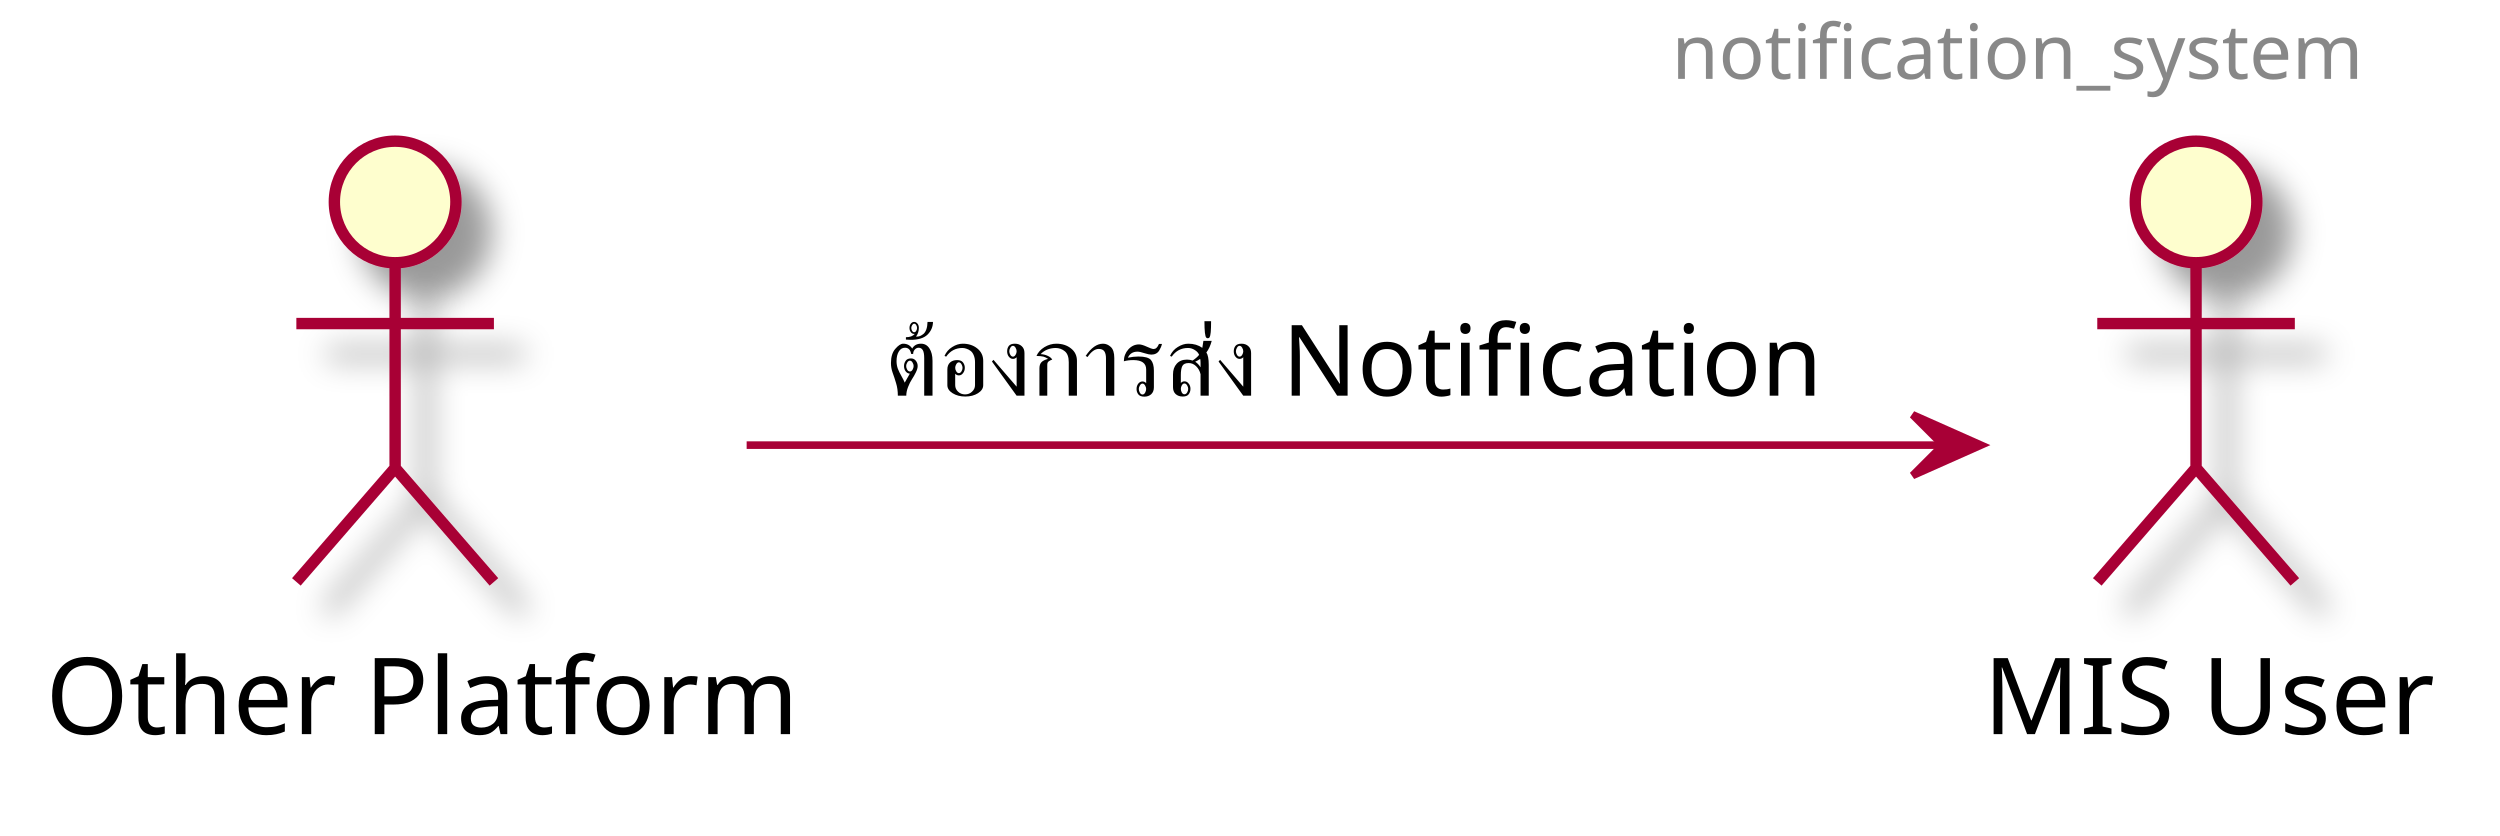
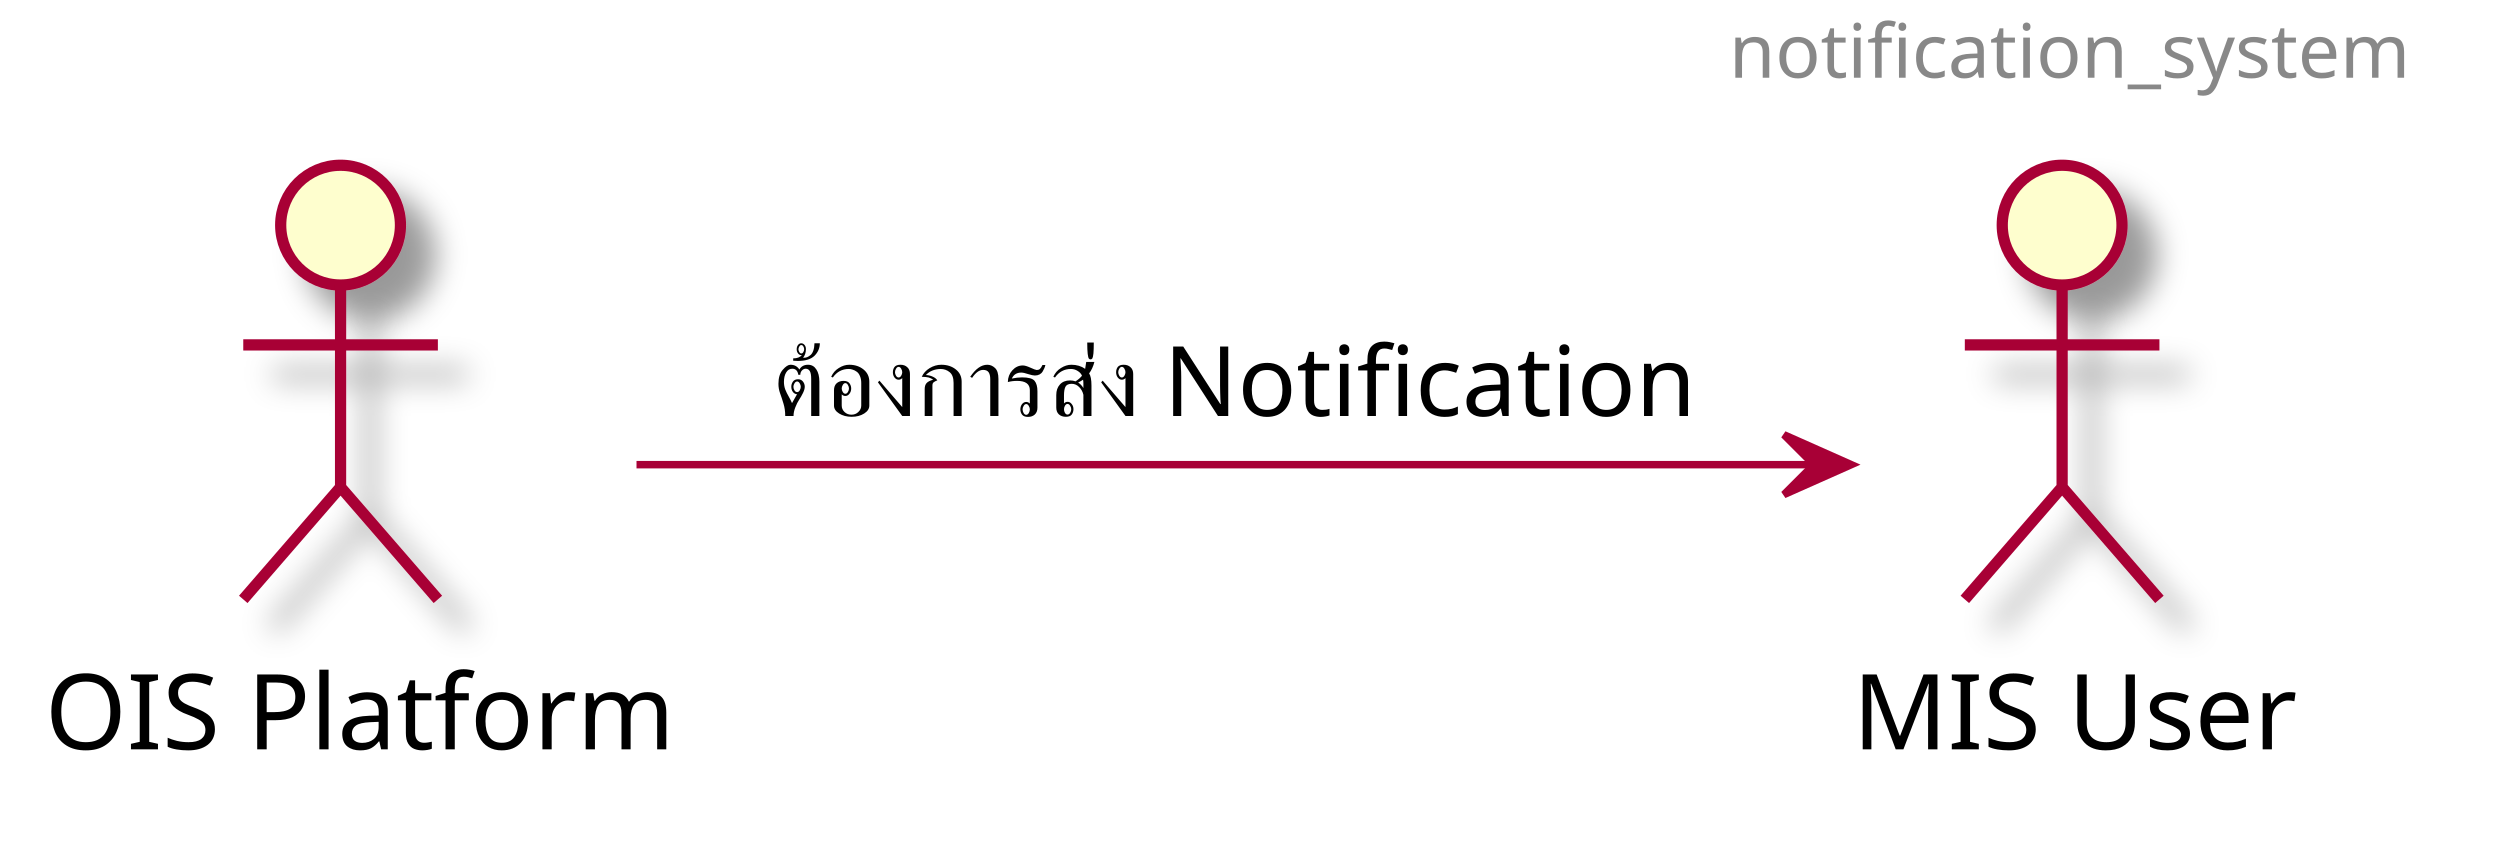
- <svg xmlns="http://www.w3.org/2000/svg" contentScriptType="application/ecmascript" contentStyleType="text/css" height="110px" preserveAspectRatio="none" style="width:329px;height:110px;" version="1.1" viewBox="0 0 329 110" width="329px" zoomAndPan="magnify">
+ <svg xmlns="http://www.w3.org/2000/svg" contentScriptType="application/ecmascript" contentStyleType="text/css" height="113px" preserveAspectRatio="none" style="width:334px;height:113px;" version="1.1" viewBox="0 0 334 113" width="334px" zoomAndPan="magnify">
  <defs>
-     <filter height="300%" id="fad8uxv1skrpn" width="300%" x="-1" y="-1">
+     <filter height="300%" id="f1p1ngq96rv3jg" width="300%" x="-1" y="-1">
      <feGaussianBlur result="blurOut" stdDeviation="2.0" />
      <feColorMatrix in="blurOut" result="blurOut2" type="matrix" values="0 0 0 0 0 0 0 0 0 0 0 0 0 0 0 0 0 0 .4 0" />
      <feOffset dx="4.0" dy="4.0" in="blurOut2" result="blurOut3" />
      <feBlend in="SourceGraphic" in2="blurOut3" mode="normal" />
    </filter>
  </defs>
  <g>
-     <text fill="#888888" font-family="sans-serif" font-size="10" lengthAdjust="spacingAndGlyphs" textLength="91" x="220" y="10.381">notification_system</text>
-     <ellipse cx="52" cy="26.578" fill="#FEFECE" filter="url(#fad8uxv1skrpn)" rx="8" ry="8" style="stroke: #A80036; stroke-width: 1.5;" />
-     <path d="M52,34.578 L52,61.578 M39,42.578 L65,42.578 M52,61.578 L39,76.578 M52,61.578 L65,76.578 " fill="none" filter="url(#fad8uxv1skrpn)" style="stroke: #A80036; stroke-width: 1.5;" />
-     <text fill="#000000" font-family="sans-serif" font-size="14" lengthAdjust="spacingAndGlyphs" textLength="92" x="6" y="96.611">Other Platform</text>
-     <ellipse cx="289" cy="26.578" fill="#FEFECE" filter="url(#fad8uxv1skrpn)" rx="8" ry="8" style="stroke: #A80036; stroke-width: 1.5;" />
-     <path d="M289,34.578 L289,61.578 M276,42.578 L302,42.578 M289,61.578 L276,76.578 M289,61.578 L302,76.578 " fill="none" filter="url(#fad8uxv1skrpn)" style="stroke: #A80036; stroke-width: 1.5;" />
-     <text fill="#000000" font-family="sans-serif" font-size="14" lengthAdjust="spacingAndGlyphs" textLength="56" x="261" y="96.611">MIS User</text>
-     <path d="M98.259,58.578 C144.507,58.578 214.494,58.578 255.591,58.578 " fill="none" id="Other-to-MIS" style="stroke: #A80036; stroke-width: 1.0;" />
-     <polygon fill="#A80036" points="260.701,58.578,251.701,54.578,255.701,58.578,251.701,62.578,260.701,58.578" style="stroke: #A80036; stroke-width: 1.0;" />
-     <text fill="#000000" font-family="sans-serif" font-size="13" lengthAdjust="spacingAndGlyphs" textLength="126" x="116.5" y="52.073">ต้องการส่ง Notification</text>
+     <text fill="#888888" font-family="sans-serif" font-size="10" lengthAdjust="spacingAndGlyphs" textLength="91" x="231" y="10.381">notification_system</text>
+     <ellipse cx="45.5" cy="30.078" fill="#FEFECE" filter="url(#f1p1ngq96rv3jg)" rx="8" ry="8" style="stroke: #A80036; stroke-width: 1.5;" />
+     <path d="M45.5,38.078 L45.5,65.078 M32.5,46.078 L58.5,46.078 M45.5,65.078 L32.5,80.078 M45.5,65.078 L58.5,80.078 " fill="none" filter="url(#f1p1ngq96rv3jg)" style="stroke: #A80036; stroke-width: 1.5;" />
+     <text fill="#000000" font-family="sans-serif" font-size="14" lengthAdjust="spacingAndGlyphs" textLength="79" x="6" y="100.111">OIS Platform</text>
+     <ellipse cx="275.5" cy="30.078" fill="#FEFECE" filter="url(#f1p1ngq96rv3jg)" rx="8" ry="8" style="stroke: #A80036; stroke-width: 1.5;" />
+     <path d="M275.5,38.078 L275.5,65.078 M262.5,46.078 L288.5,46.078 M275.5,65.078 L262.5,80.078 M275.5,65.078 L288.5,80.078 " fill="none" filter="url(#f1p1ngq96rv3jg)" style="stroke: #A80036; stroke-width: 1.5;" />
+     <text fill="#000000" font-family="sans-serif" font-size="14" lengthAdjust="spacingAndGlyphs" textLength="56" x="247.5" y="100.111">MIS User</text>
+     <path d="M85.038,62.078 C129.38,62.078 200.519,62.078 242.157,62.078 " fill="none" id="OIS-&gt;MIS" style="stroke: #A80036; stroke-width: 1.0;" />
+     <polygon fill="#A80036" points="247.333,62.078,238.333,58.078,242.333,62.078,238.333,66.078,247.333,62.078" style="stroke: #A80036; stroke-width: 1.0;" />
+     <text fill="#000000" font-family="sans-serif" font-size="13" lengthAdjust="spacingAndGlyphs" textLength="126" x="103.25" y="55.573">ต้องการส่ง Notification</text>
  </g>
</svg>
